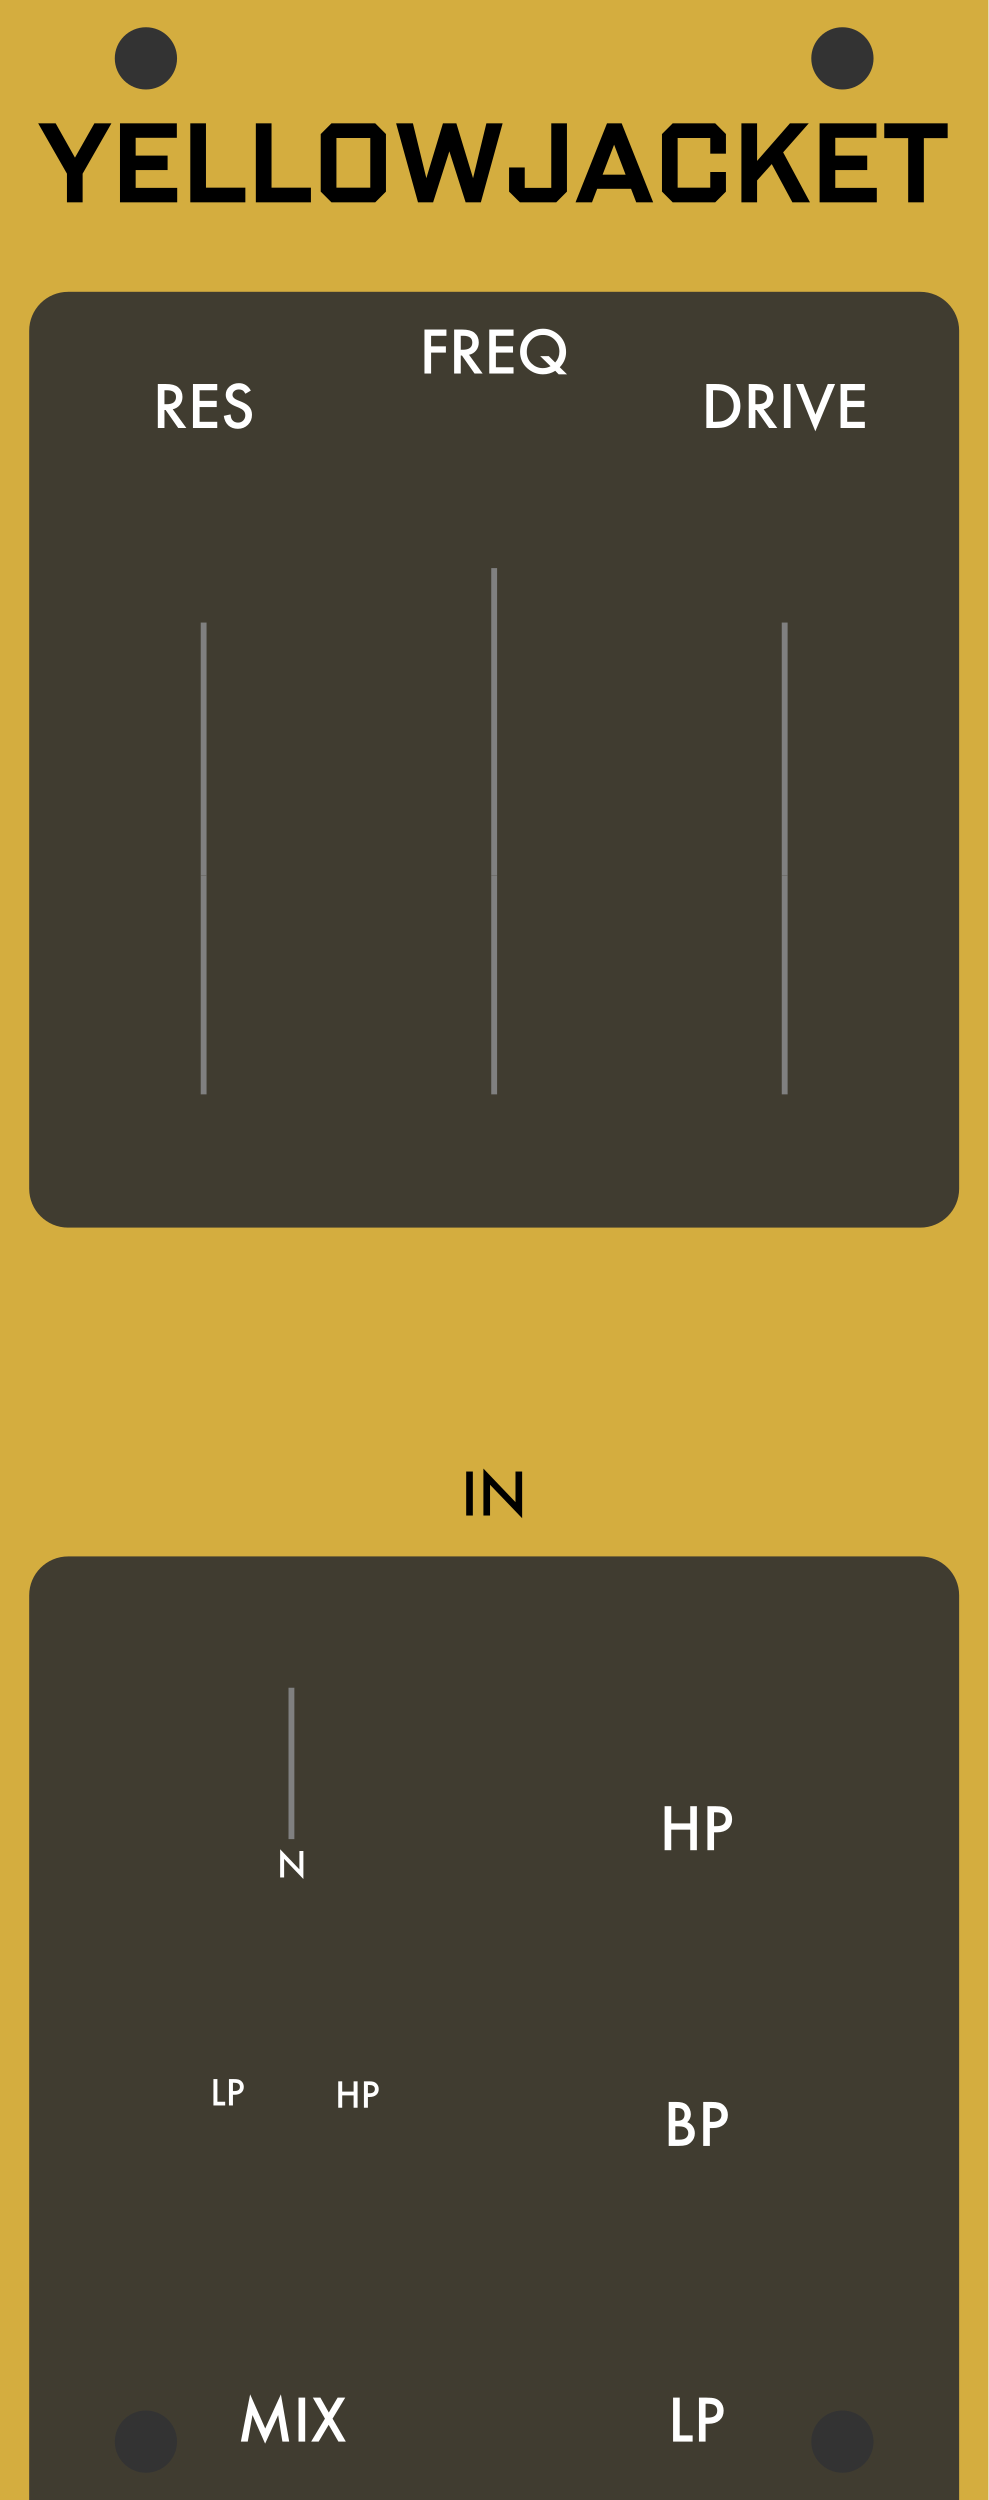
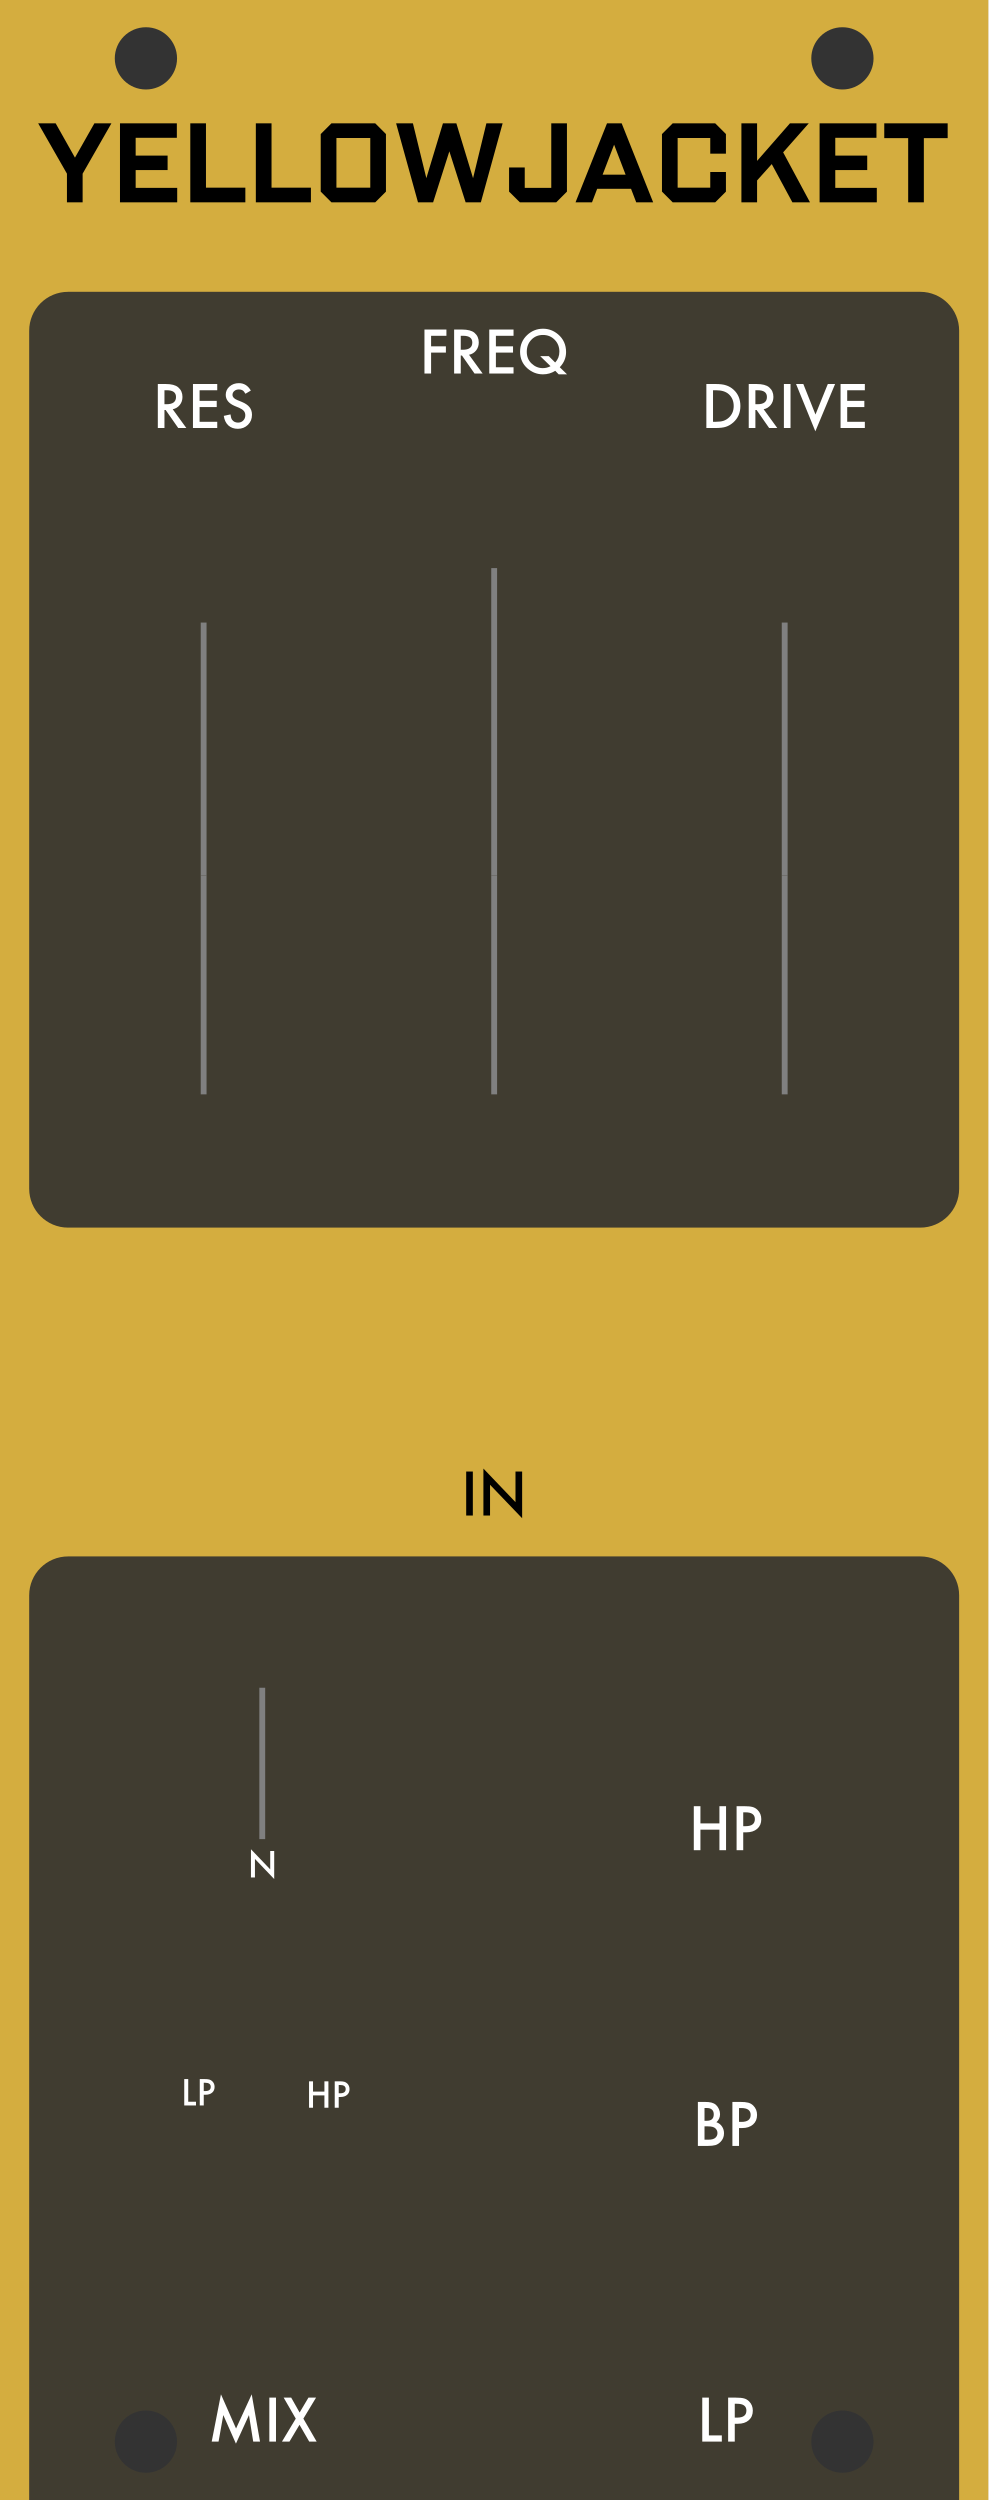
<svg xmlns="http://www.w3.org/2000/svg" version="1.1" width="50.8mm" height="128.5mm" viewBox="0 0 50.8 128.5">
  <g id="panel">
    <rect x="0" y="0" width="50.8" height="128.5" fill="#d4ad3f" />
    <rect class="zone" x="1.50" y="15.00" width="47.80" height="48.10" rx="2.00" fill="#2e2e2e" fill-opacity="0.89" />
    <rect class="zone" x="1.50" y="80.00" width="47.80" height="50.50" rx="2.00" fill="#2e2e2e" fill-opacity="0.89" />
    <circle cx="7.5" cy="3.0" r="1.6" fill="#333333" />
    <circle cx="43.3" cy="3.0" r="1.6" fill="#333333" />
    <circle cx="7.5" cy="125.5" r="1.6" fill="#333333" />
    <circle cx="43.3" cy="125.5" r="1.6" fill="#333333" />
    <rect x="10.317" y="45.0" width="0.3" height="11.25" fill="#808080" />
    <rect x="25.25" y="45.0" width="0.3" height="11.25" fill="#808080" />
    <rect x="40.183" y="45.0" width="0.3" height="11.25" fill="#808080" />
    <rect x="10.317" y="32.0" width="0.3" height="13.0" fill="#808080" />
    <rect x="25.25" y="29.2" width="0.3" height="15.8" fill="#808080" />
    <rect x="40.183" y="32.0" width="0.3" height="13.0" fill="#808080" />
-     <rect x="14.83" y="86.75" width="0.3" height="7.78" fill="#808080" />
+     <rect x="13.33" y="86.75" width="0.3" height="7.78" fill="#808080" />
    <path fill="#000000" d="M3.441 10.4H4.247V8.927L5.726 6.34H4.851L3.853 8.103L2.861 6.34H1.962L3.441 8.927Z M6.167 10.4H9.108V9.658H6.973V8.741H8.615V7.999H6.973V7.082H9.09V6.34H6.167Z M9.781 10.4H12.611V9.646H10.587V6.34H9.781Z M13.15 10.4H15.981V9.646H13.957V6.34H13.15Z M17.036 10.4H19.287L19.838 9.849V6.891L19.287 6.34H17.036L16.485 6.891V9.849ZM17.292 9.646V7.094H19.032V9.646Z M21.485 10.4H22.262L23.097 7.778L23.933 10.4H24.716L25.835 6.34H25L24.315 9.159L23.457 6.34H22.767L21.914 9.159L21.224 6.34H20.36Z M26.722 10.4H28.59L29.141 9.849V6.34H28.335V9.658H26.972V8.608H26.166V9.849Z M29.582 10.4H30.429L30.695 9.704H32.435L32.702 10.4H33.572L31.954 6.34H31.2ZM30.974 8.979 31.565 7.436 32.157 8.979Z M34.576 10.4H36.762L37.313 9.849V8.84H36.507V9.646H34.831V7.094H36.507V7.9H37.313V6.891L36.762 6.34H34.576L34.025 6.891V9.849Z M38.108 10.4H38.914V9.275L39.668 8.434L40.729 10.4H41.634L40.254 7.831L41.57 6.34H40.602L38.914 8.271V6.34H38.108Z M42.127 10.4H45.068V9.658H42.933V8.741H44.575V7.999H42.933V7.082H45.05V6.34H42.127Z M46.68 10.4H47.486V7.1H48.71V6.34H45.451V7.1H46.68Z" />
    <path fill="#ffffff" d="M8.878 21.036 9.578 22.0H9.161L8.515 21.074H8.453V22.0H8.112V19.738H8.512Q8.96 19.738 9.159 19.907Q9.379 20.094 9.379 20.402Q9.379 20.642 9.241 20.815Q9.104 20.988 8.878 21.036ZM8.453 20.777H8.562Q9.047 20.777 9.047 20.406Q9.047 20.059 8.575 20.059H8.453Z M11.166 20.059H10.259V20.603H11.14V20.923H10.259V21.679H11.166V22.0H9.918V19.738H11.166Z M12.893 20.075 12.616 20.239Q12.539 20.104 12.468 20.063Q12.395 20.017 12.279 20.017Q12.137 20.017 12.044 20.097Q11.95 20.176 11.95 20.296Q11.95 20.462 12.196 20.563L12.422 20.655Q12.697 20.767 12.824 20.927Q12.952 21.087 12.952 21.32Q12.952 21.632 12.744 21.836Q12.534 22.041 12.224 22.041Q11.929 22.041 11.737 21.867Q11.548 21.692 11.502 21.376L11.847 21.3Q11.871 21.499 11.929 21.575Q12.035 21.722 12.237 21.722Q12.397 21.722 12.502 21.615Q12.608 21.508 12.608 21.344Q12.608 21.278 12.589 21.223Q12.571 21.168 12.532 21.122Q12.493 21.076 12.432 21.035Q12.37 20.995 12.285 20.958L12.067 20.868Q11.603 20.671 11.603 20.293Q11.603 20.039 11.797 19.867Q11.992 19.694 12.282 19.694Q12.673 19.694 12.893 20.075Z" />
    <path fill="#ffffff" d="M22.946 17.259H22.158V17.803H22.919V18.123H22.158V19.2H21.817V16.938H22.946Z M24.108 18.236 24.808 19.2H24.391L23.745 18.274H23.683V19.2H23.342V16.938H23.742Q24.19 16.938 24.389 17.107Q24.609 17.294 24.609 17.602Q24.609 17.842 24.471 18.015Q24.334 18.188 24.108 18.236ZM23.683 17.977H23.792Q24.276 17.977 24.276 17.606Q24.276 17.259 23.805 17.259H23.683Z M26.396 17.259H25.489V17.803H26.37V18.123H25.489V18.879H26.396V19.2H25.148V16.938H26.396Z M29.146 19.241H28.716L28.539 19.059Q28.256 19.241 27.909 19.241Q27.46 19.241 27.111 18.936Q26.732 18.601 26.732 18.079Q26.732 17.568 27.09 17.227Q27.439 16.896 27.914 16.896Q28.344 16.896 28.686 17.186Q29.096 17.534 29.096 18.096Q29.096 18.535 28.772 18.876ZM28.207 18.305 28.535 18.632Q28.752 18.406 28.752 18.074Q28.752 17.709 28.51 17.463Q28.268 17.217 27.909 17.217Q27.546 17.217 27.312 17.463Q27.076 17.707 27.076 18.082Q27.076 18.449 27.319 18.681Q27.572 18.922 27.898 18.922Q28.119 18.922 28.297 18.821L27.766 18.305Z" />
    <path fill="#ffffff" d="M36.307 22.0V19.738H36.782Q37.123 19.738 37.321 19.806Q37.533 19.872 37.706 20.03Q38.056 20.349 38.056 20.869Q38.056 21.391 37.691 21.713Q37.508 21.874 37.308 21.937Q37.12 22.0 36.776 22.0ZM36.649 21.679H36.802Q37.032 21.679 37.185 21.631Q37.337 21.58 37.46 21.468Q37.712 21.238 37.712 20.869Q37.712 20.497 37.463 20.266Q37.239 20.059 36.802 20.059H36.649Z M39.252 21.036 39.952 22.0H39.534L38.888 21.074H38.827V22.0H38.485V19.738H38.885Q39.334 19.738 39.533 19.907Q39.753 20.094 39.753 20.402Q39.753 20.642 39.615 20.815Q39.477 20.988 39.252 21.036ZM38.827 20.777H38.935Q39.42 20.777 39.42 20.406Q39.42 20.059 38.948 20.059H38.827Z M40.633 19.738V22.0H40.292V19.738Z M41.291 19.738 41.916 21.306 42.55 19.738H42.924L41.909 22.17L40.917 19.738Z M44.453 20.059H43.546V20.603H44.427V20.923H43.546V21.679H44.453V22.0H43.205V19.738H44.453Z" />
    <path fill="#000000" d="M24.304 75.638V77.9H23.962V75.638Z M24.847 77.9V75.484L26.496 77.21V75.638H26.838V78.038L25.188 76.317V77.9Z" />
-     <path fill="#ffffff" d="M34.502 93.723H35.478V92.838H35.819V95.1H35.478V94.044H34.502V95.1H34.161V92.838H34.502Z M36.702 94.182V95.1H36.361V92.838H36.748Q37.032 92.838 37.177 92.878Q37.323 92.917 37.435 93.027Q37.63 93.218 37.63 93.508Q37.63 93.818 37.422 94Q37.214 94.182 36.861 94.182ZM36.702 93.865H36.83Q37.3 93.865 37.3 93.503Q37.3 93.153 36.815 93.153H36.702Z" />
-     <path fill="#ffffff" d="M34.371 110.3V108.038H34.71Q34.938 108.038 35.072 108.073Q35.209 108.109 35.302 108.192Q35.397 108.279 35.453 108.407Q35.51 108.538 35.51 108.671Q35.51 108.914 35.324 109.083Q35.504 109.144 35.608 109.298Q35.714 109.45 35.714 109.653Q35.714 109.918 35.526 110.101Q35.414 110.214 35.273 110.258Q35.119 110.3 34.888 110.3ZM34.712 109.009H34.819Q35.009 109.009 35.098 108.925Q35.187 108.841 35.187 108.677Q35.187 108.517 35.096 108.435Q35.005 108.352 34.832 108.352H34.712ZM34.712 109.979H34.923Q35.154 109.979 35.263 109.888Q35.377 109.79 35.377 109.639Q35.377 109.493 35.267 109.393Q35.16 109.295 34.885 109.295H34.712Z M36.486 109.382V110.3H36.145V108.038H36.531Q36.815 108.038 36.96 108.078Q37.107 108.117 37.218 108.227Q37.413 108.418 37.413 108.708Q37.413 109.018 37.205 109.2Q36.997 109.382 36.644 109.382ZM36.486 109.065H36.613Q37.084 109.065 37.084 108.703Q37.084 108.353 36.599 108.353H36.486Z" />
-     <path fill="#ffffff" d="M12.381 125.5 12.857 123.068 13.633 124.826 14.438 123.068 14.865 125.5H14.515L14.297 124.135L13.627 125.604L12.977 124.133L12.734 125.5Z M15.686 123.238V125.5H15.344V123.238Z M16.702 124.318 16.08 123.238H16.468L16.9 124.004L17.354 123.238H17.745L17.093 124.318L17.777 125.5H17.395L16.894 124.634L16.378 125.5H15.992Z" />
-     <path fill="#ffffff" d="M34.937 123.238V125.179H35.602V125.5H34.596V123.238Z M36.267 124.582V125.5H35.926V123.238H36.313Q36.597 123.238 36.742 123.278Q36.888 123.317 37 123.427Q37.195 123.618 37.195 123.908Q37.195 124.218 36.987 124.4Q36.779 124.582 36.425 124.582ZM36.267 124.265H36.395Q36.865 124.265 36.865 123.903Q36.865 123.553 36.38 123.553H36.267Z" />
+     <path fill="#ffffff" d="M36.002 93.723H36.978V92.838H37.319V95.1H36.978V94.044H36.002V95.1H35.661V92.838H36.002Z M38.202 94.182V95.1H37.861V92.838H38.248Q38.532 92.838 38.677 92.878Q38.823 92.917 38.935 93.027Q39.13 93.218 39.13 93.508Q39.13 93.818 38.922 94Q38.714 94.182 38.361 94.182ZM38.202 93.865H38.33Q38.8 93.865 38.8 93.503Q38.8 93.153 38.315 93.153H38.202Z" />
+     <path fill="#ffffff" d="M35.871 110.3V108.038H36.21Q36.438 108.038 36.572 108.073Q36.709 108.109 36.802 108.192Q36.897 108.279 36.953 108.407Q37.01 108.538 37.01 108.671Q37.01 108.914 36.824 109.083Q37.004 109.144 37.108 109.298Q37.214 109.45 37.214 109.653Q37.214 109.918 37.026 110.101Q36.914 110.214 36.773 110.258Q36.619 110.3 36.388 110.3ZM36.212 109.009H36.319Q36.509 109.009 36.598 108.925Q36.687 108.841 36.687 108.677Q36.687 108.517 36.596 108.435Q36.505 108.352 36.332 108.352H36.212ZM36.212 109.979H36.423Q36.654 109.979 36.763 109.888Q36.877 109.79 36.877 109.639Q36.877 109.493 36.767 109.393Q36.66 109.295 36.385 109.295H36.212Z M37.986 109.382V110.3H37.645V108.038H38.031Q38.315 108.038 38.46 108.078Q38.607 108.117 38.718 108.227Q38.913 108.418 38.913 108.708Q38.913 109.018 38.705 109.2Q38.497 109.382 38.144 109.382ZM37.986 109.065H38.113Q38.584 109.065 38.584 108.703Q38.584 108.353 38.099 108.353H37.986Z" />
+     <path fill="#ffffff" d="M10.881 125.5 11.357 123.068 12.133 124.826 12.938 123.068 13.365 125.5H13.015L12.797 124.135L12.127 125.604L11.477 124.133L11.234 125.5Z M14.186 123.238V125.5H13.844V123.238Z M15.202 124.318 14.58 123.238H14.968L15.4 124.004L15.854 123.238H16.245L15.593 124.318L16.277 125.5H15.895L15.394 124.634L14.878 125.5H14.492Z" />
+     <path fill="#ffffff" d="M36.437 123.238V125.179H37.102V125.5H36.096V123.238Z M37.767 124.582V125.5H37.426V123.238H37.813Q38.097 123.238 38.242 123.278Q38.388 123.317 38.5 123.427Q38.695 123.618 38.695 123.908Q38.695 124.218 38.487 124.4Q38.279 124.582 37.925 124.582ZM37.767 124.265H37.895Q38.365 124.265 38.365 123.903Q38.365 123.553 37.88 123.553H37.767Z" />
  </g>
  <g id="values">
-     <path fill="#ffffff" d="M11.175 106.864V108.029H11.574V108.222H10.97V106.864Z M11.973 107.67V108.222H11.768V106.864H12Q12.171 106.864 12.258 106.888Q12.346 106.912 12.413 106.978Q12.53 107.092 12.53 107.266Q12.53 107.452 12.405 107.561Q12.28 107.67 12.068 107.67ZM11.973 107.481H12.05Q12.332 107.481 12.332 107.264Q12.332 107.053 12.041 107.053H11.973Z" />
-     <path fill="#ffffff" d="M14.399 96.5V95.051L15.389 96.086V95.143H15.594V96.583L14.604 95.55V96.5Z" />
-     <path fill="#ffffff" d="M17.589 107.51H18.175V106.979H18.38V108.336H18.175V107.702H17.589V108.336H17.385V106.979H17.589Z M18.91 107.785V108.336H18.705V106.979H18.937Q19.107 106.979 19.194 107.003Q19.282 107.026 19.349 107.092Q19.466 107.207 19.466 107.381Q19.466 107.567 19.341 107.676Q19.216 107.785 19.004 107.785ZM18.91 107.595H18.986Q19.268 107.595 19.268 107.378Q19.268 107.168 18.977 107.168H18.91Z" />
+     <path fill="#ffffff" d="M9.675 106.864V108.029H10.074V108.222H9.47V106.864Z M10.473 107.67V108.222H10.268V106.864H10.5Q10.671 106.864 10.758 106.888Q10.846 106.912 10.913 106.978Q11.03 107.092 11.03 107.266Q11.03 107.452 10.905 107.561Q10.78 107.67 10.568 107.67ZM10.473 107.481H10.55Q10.832 107.481 10.832 107.264Q10.832 107.053 10.541 107.053H10.473Z" />
+     <path fill="#ffffff" d="M12.899 96.5V95.051L13.889 96.086V95.143H14.094V96.583L13.104 95.55V96.5Z" />
+     <path fill="#ffffff" d="M16.089 107.51H16.675V106.979H16.88V108.336H16.675V107.702H16.089V108.336H15.885V106.979H16.089Z M17.41 107.785V108.336H17.205V106.979H17.437Q17.607 106.979 17.694 107.003Q17.782 107.026 17.849 107.092Q17.966 107.207 17.966 107.381Q17.966 107.567 17.841 107.676Q17.716 107.785 17.504 107.785ZM17.41 107.595H17.486Q17.768 107.595 17.768 107.378Q17.768 107.168 17.477 107.168H17.41Z" />
  </g>
  <g id="components" style="display:none">
    <circle id="RES_PARAM#RoundBlackKnob" cx="10.467" cy="32.0" r="2" fill="#ff0000" />
    <circle id="FREQ_PARAM#RoundBigBlackKnob" cx="25.4" cy="29.2" r="2" fill="#ff0000" />
    <circle id="DRIVE_PARAM#RoundBlackKnob" cx="40.333" cy="32.0" r="2" fill="#ff0000" />
    <circle id="RES_CV_PARAM#Trimpot" cx="10.467" cy="45.0" r="2" fill="#ff0000" />
    <circle id="RES_INPUT#PJ301MPort" cx="10.467" cy="56.25" r="2" fill="#00ff00" />
    <circle id="FREQ_CV_PARAM#Trimpot" cx="25.4" cy="45.0" r="2" fill="#ff0000" />
    <circle id="FREQ_INPUT#PJ301MPort" cx="25.4" cy="56.25" r="2" fill="#00ff00" />
    <circle id="DRIVE_CV_PARAM#Trimpot" cx="40.333" cy="45.0" r="2" fill="#ff0000" />
    <circle id="DRIVE_INPUT#PJ301MPort" cx="40.333" cy="56.25" r="2" fill="#00ff00" />
-     <circle id="BLEND_INPUT#PJ301MPort" cx="14.98" cy="86.75" r="2" fill="#00ff00" />
+     <circle id="BLEND_INPUT#PJ301MPort" cx="13.48" cy="86.75" r="2" fill="#00ff00" />
    <circle id="AUDIO_INPUT#PJ301MPort" cx="20.55" cy="69.55" r="2" fill="#00ff00" />
    <circle id="AUDIO_INPUT_R#PJ301MPort" cx="30.25" cy="69.55" r="2" fill="#00ff00" />
-     <circle id="HP_OUTPUT#PJ301MPort" cx="30.95" cy="86.75" r="2" fill="#0000ff" />
-     <circle id="HP_OUTPUT_R#PJ301MPort" cx="40.65" cy="86.75" r="2" fill="#0000ff" />
-     <circle id="BLEND_PARAM#RoundBlackKnob" cx="14.997" cy="101.95" r="2" fill="#ff0000" />
-     <circle id="BP_OUTPUT#PJ301MPort" cx="30.947" cy="101.95" r="2" fill="#0000ff" />
-     <circle id="BP_OUTPUT_R#PJ301MPort" cx="40.647" cy="101.95" r="2" fill="#0000ff" />
-     <circle id="MIX_OUTPUT#PJ301MPort" cx="10.15" cy="117.15" r="2" fill="#0000ff" />
-     <circle id="MIX_OUTPUT_R#PJ301MPort" cx="19.85" cy="117.15" r="2" fill="#0000ff" />
-     <circle id="LP_OUTPUT#PJ301MPort" cx="30.95" cy="117.15" r="2" fill="#0000ff" />
-     <circle id="LP_OUTPUT_R#PJ301MPort" cx="40.65" cy="117.15" r="2" fill="#0000ff" />
+     <circle id="HP_OUTPUT#PJ301MPort" cx="32.45" cy="86.75" r="2" fill="#0000ff" />
+     <circle id="HP_OUTPUT_R#PJ301MPort" cx="42.15" cy="86.75" r="2" fill="#0000ff" />
+     <circle id="BLEND_PARAM#RoundBlackKnob" cx="13.497" cy="101.95" r="2" fill="#ff0000" />
+     <circle id="BP_OUTPUT#PJ301MPort" cx="32.447" cy="101.95" r="2" fill="#0000ff" />
+     <circle id="BP_OUTPUT_R#PJ301MPort" cx="42.147" cy="101.95" r="2" fill="#0000ff" />
+     <circle id="MIX_OUTPUT#PJ301MPort" cx="8.65" cy="117.15" r="2" fill="#0000ff" />
+     <circle id="MIX_OUTPUT_R#PJ301MPort" cx="18.35" cy="117.15" r="2" fill="#0000ff" />
+     <circle id="LP_OUTPUT#PJ301MPort" cx="32.45" cy="117.15" r="2" fill="#0000ff" />
+     <circle id="LP_OUTPUT_R#PJ301MPort" cx="42.15" cy="117.15" r="2" fill="#0000ff" />
  </g>
</svg>
